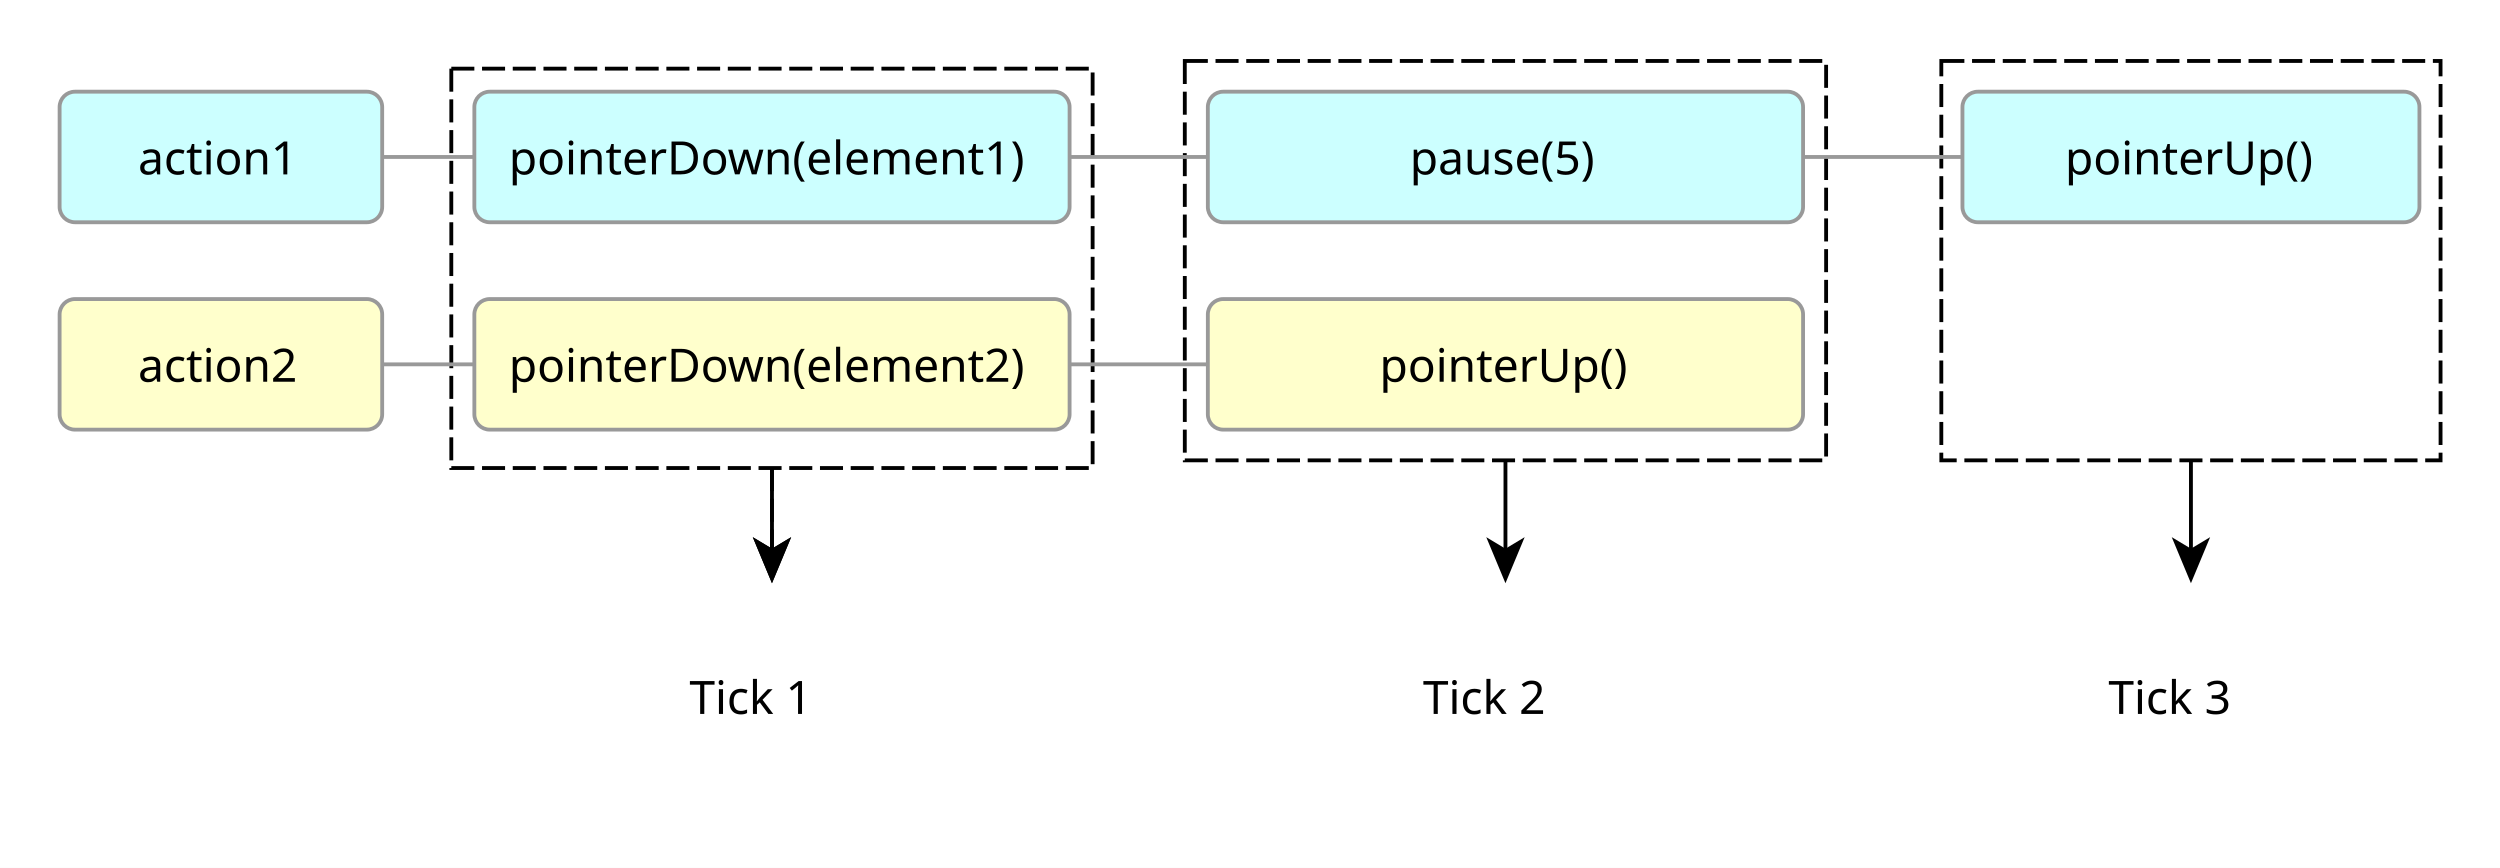
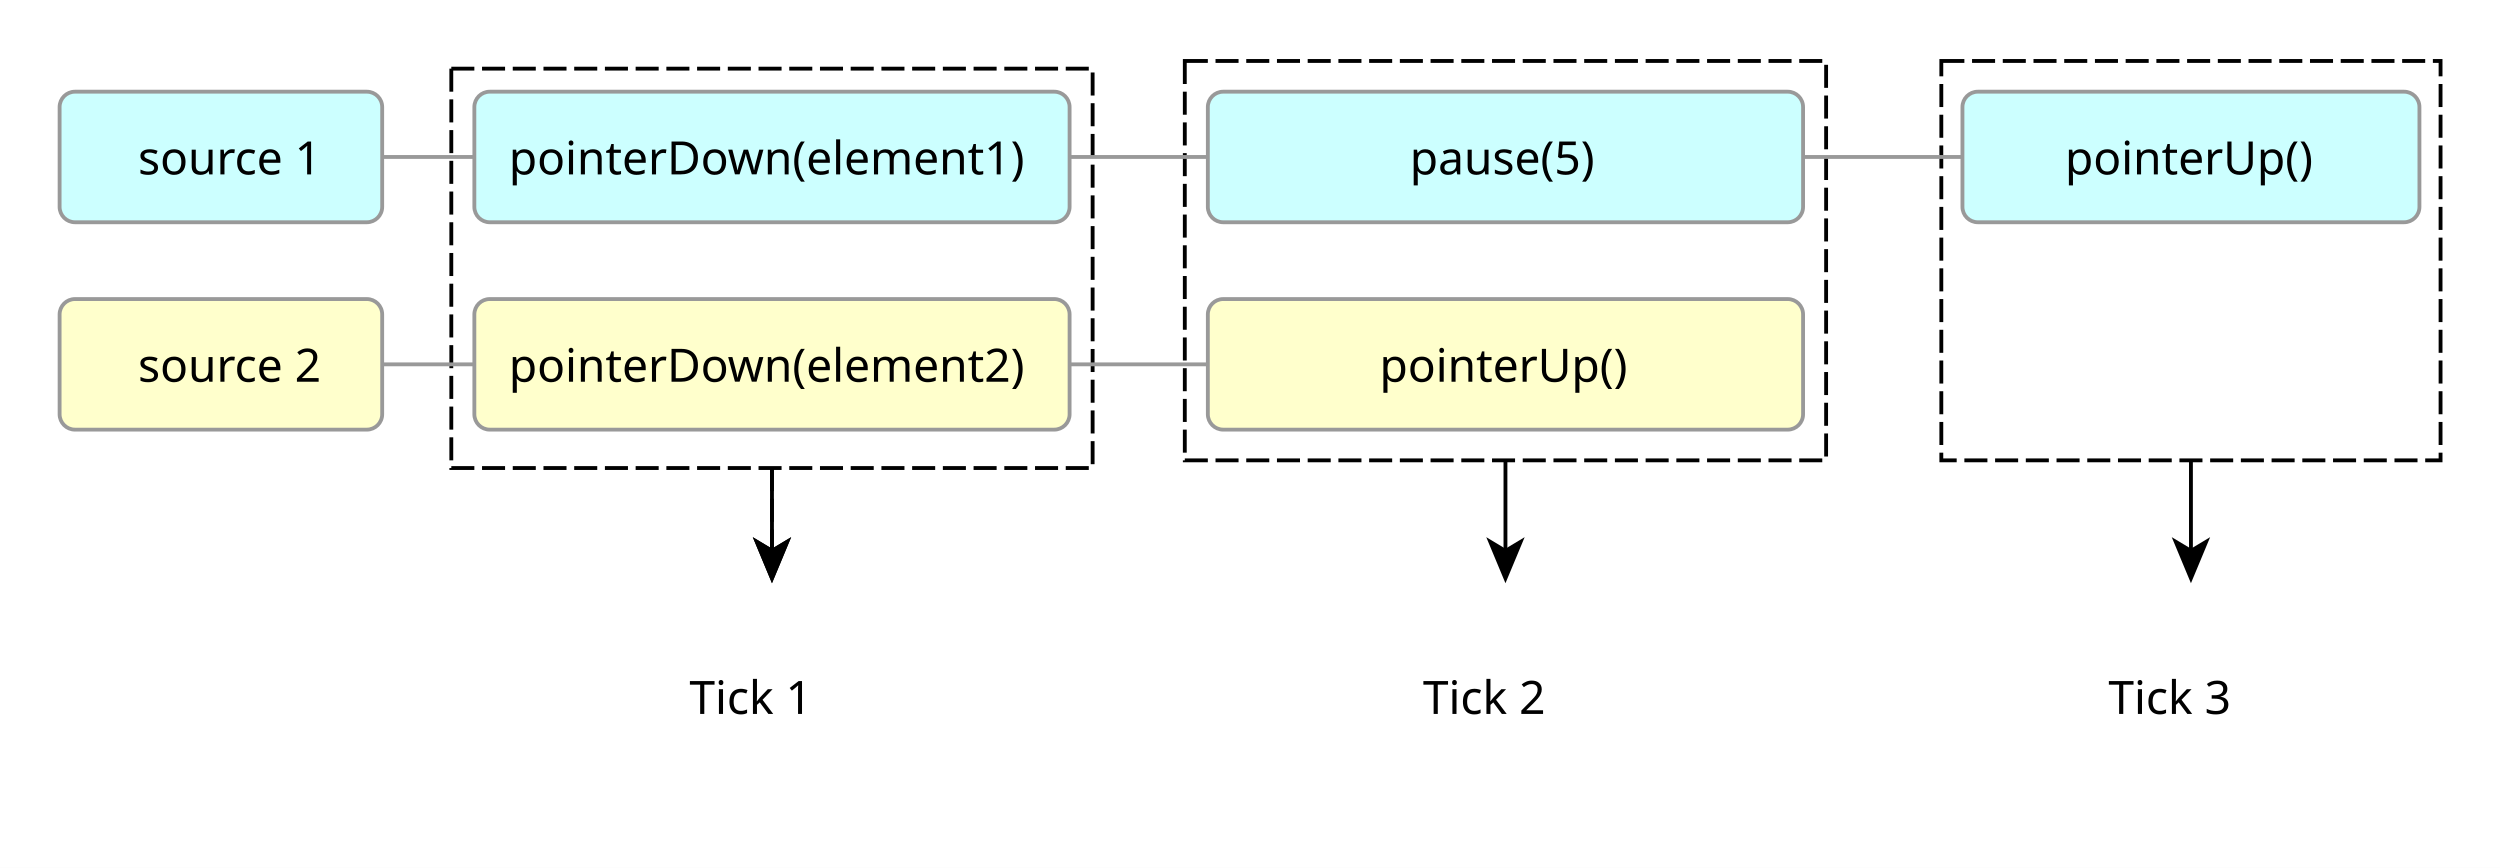
<svg xmlns="http://www.w3.org/2000/svg" fill-opacity="1" color-rendering="auto" color-interpolation="auto" stroke="black" text-rendering="auto" stroke-linecap="square" width="651" stroke-miterlimit="10" stroke-opacity="1" shape-rendering="auto" fill="black" stroke-dasharray="none" font-weight="normal" stroke-width="1" height="226" font-family="'Dialog'" font-style="normal" stroke-linejoin="miter" font-size="12" stroke-dashoffset="0" image-rendering="auto">
  <defs id="genericDefs" />
  <g>
    <defs id="defs1">
      <clipPath clipPathUnits="userSpaceOnUse" id="clipPath1">
        <path d="M0 0 L651 0 L651 226 L0 226 L0 0 Z" />
      </clipPath>
      <clipPath clipPathUnits="userSpaceOnUse" id="clipPath2">
        <path d="M-87 -121 L564 -121 L564 105 L-87 105 L-87 -121 Z" />
      </clipPath>
    </defs>
    <g fill="white" text-rendering="geometricPrecision" shape-rendering="geometricPrecision" transform="translate(87,121)" stroke="white">
      <rect x="-87" width="651" height="226" y="-121" clip-path="url(#clipPath2)" stroke="none" />
    </g>
    <g text-rendering="geometricPrecision" stroke-dasharray="6,2" stroke-miterlimit="1.45" shape-rendering="geometricPrecision" transform="matrix(1,0,0,1,87,121)" stroke-linecap="butt">
      <rect fill="none" x="418.521" width="130" height="104" y="-105.125" clip-path="url(#clipPath2)" />
      <rect fill="none" x="30.521" width="167" height="104" y="-103.125" clip-path="url(#clipPath2)" />
    </g>
    <g fill="rgb(204,255,255)" text-rendering="geometricPrecision" shape-rendering="geometricPrecision" transform="matrix(1,0,0,1,87,121)" stroke="rgb(204,255,255)">
      <rect x="424.021" y="-97.125" clip-path="url(#clipPath2)" width="119" rx="4" ry="4" height="34" stroke="none" />
    </g>
    <g text-rendering="geometricPrecision" stroke-miterlimit="1.45" shape-rendering="geometricPrecision" font-family="sans-serif" transform="matrix(1,0,0,1,87,121)" stroke-linecap="butt">
      <text x="450.723" xml:space="preserve" y="-75.59" clip-path="url(#clipPath2)" stroke="none">pointerUp()</text>
      <rect x="424.021" y="-97.125" clip-path="url(#clipPath2)" fill="none" width="119" rx="4" ry="4" height="34" stroke="rgb(153,153,153)" />
    </g>
    <g fill="rgb(204,255,255)" text-rendering="geometricPrecision" shape-rendering="geometricPrecision" transform="matrix(1,0,0,1,87,121)" stroke="rgb(204,255,255)">
      <rect x="36.521" y="-97.125" clip-path="url(#clipPath2)" width="155" rx="4" ry="4" height="34" stroke="none" />
    </g>
    <g text-rendering="geometricPrecision" stroke-miterlimit="1.45" shape-rendering="geometricPrecision" font-family="sans-serif" transform="matrix(1,0,0,1,87,121)" stroke-linecap="butt">
      <text x="45.504" xml:space="preserve" y="-75.59" clip-path="url(#clipPath2)" stroke="none">pointerDown(element1)</text>
      <rect x="36.521" y="-97.125" clip-path="url(#clipPath2)" fill="none" width="155" rx="4" ry="4" height="34" stroke="rgb(153,153,153)" />
    </g>
    <g fill="rgb(255,255,204)" text-rendering="geometricPrecision" shape-rendering="geometricPrecision" transform="matrix(1,0,0,1,87,121)" stroke="rgb(255,255,204)">
      <rect x="36.521" y="-43.125" clip-path="url(#clipPath2)" width="155" rx="4" ry="4" height="34" stroke="none" />
    </g>
    <g text-rendering="geometricPrecision" stroke-miterlimit="1.45" shape-rendering="geometricPrecision" font-family="sans-serif" transform="matrix(1,0,0,1,87,121)" stroke-linecap="butt">
      <text x="45.504" xml:space="preserve" y="-21.59" clip-path="url(#clipPath2)" stroke="none">pointerDown(element2)</text>
      <rect x="36.521" y="-43.125" clip-path="url(#clipPath2)" fill="none" width="155" rx="4" ry="4" height="34" stroke="rgb(153,153,153)" />
      <text x="92.523" xml:space="preserve" y="64.91" clip-path="url(#clipPath2)" stroke="none">Tick 1</text>
      <text x="283.523" xml:space="preserve" y="64.91" clip-path="url(#clipPath2)" stroke="none">Tick 2</text>
      <text x="462.023" xml:space="preserve" y="64.91" clip-path="url(#clipPath2)" stroke="none">Tick 3</text>
    </g>
    <g fill="rgb(204,255,255)" text-rendering="geometricPrecision" shape-rendering="geometricPrecision" transform="matrix(1,0,0,1,87,121)" stroke="rgb(204,255,255)">
      <rect x="-71.479" y="-97.125" clip-path="url(#clipPath2)" width="84" rx="4" ry="4" height="34" stroke="none" />
    </g>
    <g text-rendering="geometricPrecision" stroke-miterlimit="1.45" shape-rendering="geometricPrecision" font-family="sans-serif" transform="matrix(1,0,0,1,87,121)" stroke-linecap="butt">
-       <text x="-51.047" xml:space="preserve" y="-75.59" clip-path="url(#clipPath2)" stroke="none">action1</text>
+       <text x="-51.047" xml:space="preserve" y="-75.59" clip-path="url(#clipPath2)" stroke="none">source 1</text>
      <rect x="-71.479" y="-97.125" clip-path="url(#clipPath2)" fill="none" width="84" rx="4" ry="4" height="34" stroke="rgb(153,153,153)" />
    </g>
    <g fill="rgb(255,255,204)" text-rendering="geometricPrecision" shape-rendering="geometricPrecision" transform="matrix(1,0,0,1,87,121)" stroke="rgb(255,255,204)">
      <rect x="-71.479" y="-43.125" clip-path="url(#clipPath2)" width="84" rx="4" ry="4" height="34" stroke="none" />
    </g>
    <g text-rendering="geometricPrecision" stroke-miterlimit="1.45" shape-rendering="geometricPrecision" font-family="sans-serif" transform="matrix(1,0,0,1,87,121)" stroke-linecap="butt">
-       <text x="-51.047" xml:space="preserve" y="-21.59" clip-path="url(#clipPath2)" stroke="none">action2</text>
+       <text x="-51.047" xml:space="preserve" y="-21.59" clip-path="url(#clipPath2)" stroke="none">source 2</text>
      <rect x="-71.479" y="-43.125" clip-path="url(#clipPath2)" fill="none" width="84" rx="4" ry="4" height="34" stroke="rgb(153,153,153)" />
    </g>
    <g fill="rgb(204,255,255)" text-rendering="geometricPrecision" shape-rendering="geometricPrecision" transform="matrix(1,0,0,1,87,121)" stroke="rgb(204,255,255)">
      <rect x="227.521" y="-97.125" clip-path="url(#clipPath2)" width="155" rx="4" ry="4" height="34" stroke="none" />
    </g>
    <g text-rendering="geometricPrecision" stroke-miterlimit="1.45" shape-rendering="geometricPrecision" font-family="sans-serif" transform="matrix(1,0,0,1,87,121)" stroke-linecap="butt">
      <text x="280.11" xml:space="preserve" y="-75.59" clip-path="url(#clipPath2)" stroke="none">pause(5)</text>
      <rect x="227.521" y="-97.125" clip-path="url(#clipPath2)" fill="none" width="155" rx="4" ry="4" height="34" stroke="rgb(153,153,153)" />
    </g>
    <g fill="rgb(255,255,204)" text-rendering="geometricPrecision" shape-rendering="geometricPrecision" transform="matrix(1,0,0,1,87,121)" stroke="rgb(255,255,204)">
      <rect x="227.521" y="-43.125" clip-path="url(#clipPath2)" width="155" rx="4" ry="4" height="34" stroke="none" />
    </g>
    <g text-rendering="geometricPrecision" stroke-miterlimit="1.45" shape-rendering="geometricPrecision" font-family="sans-serif" transform="matrix(1,0,0,1,87,121)" stroke-linecap="butt">
      <text x="272.223" xml:space="preserve" y="-21.59" clip-path="url(#clipPath2)" stroke="none">pointerUp()</text>
      <rect x="227.521" y="-43.125" clip-path="url(#clipPath2)" fill="none" width="155" rx="4" ry="4" height="34" stroke="rgb(153,153,153)" />
      <rect x="221.521" y="-105.125" clip-path="url(#clipPath2)" fill="none" width="167" stroke-dasharray="6,2" height="104" />
      <path fill="none" stroke-dasharray="6,2" d="M114.021 0.875 L114.021 22.875" clip-path="url(#clipPath2)" />
      <path stroke-dasharray="6,2" d="M114.021 30.875 L119.021 18.875 L114.021 21.875 L109.021 18.875 Z" clip-path="url(#clipPath2)" stroke="none" />
      <path fill="none" d="M114.021 0.875 L114.021 22.875" clip-path="url(#clipPath2)" />
      <path d="M114.021 30.875 L119.021 18.875 L114.021 21.875 L109.021 18.875 Z" clip-path="url(#clipPath2)" stroke="none" />
      <path fill="none" d="M483.521 -1.125 L483.521 22.875" clip-path="url(#clipPath2)" />
      <path d="M483.521 30.875 L488.521 18.875 L483.521 21.875 L478.521 18.875 Z" clip-path="url(#clipPath2)" stroke="none" />
      <path fill="none" d="M12.527 -80.125 L36.562 -80.125" clip-path="url(#clipPath2)" stroke="rgb(153,153,153)" />
      <path fill="none" d="M12.527 -26.125 L36.562 -26.125" clip-path="url(#clipPath2)" stroke="rgb(153,153,153)" />
      <path fill="none" d="M191.475 -80.125 L227.54 -80.125" clip-path="url(#clipPath2)" stroke="rgb(153,153,153)" />
      <path fill="none" d="M382.548 -80.125 L424.012 -80.125" clip-path="url(#clipPath2)" stroke="rgb(153,153,153)" />
      <path fill="none" d="M191.475 -26.125 L227.54 -26.125" clip-path="url(#clipPath2)" stroke="rgb(153,153,153)" />
      <path fill="none" d="M305.021 -1.125 L305.021 22.875" clip-path="url(#clipPath2)" />
      <path d="M305.021 30.875 L310.021 18.875 L305.021 21.875 L300.021 18.875 Z" clip-path="url(#clipPath2)" stroke="none" />
    </g>
  </g>
</svg>
